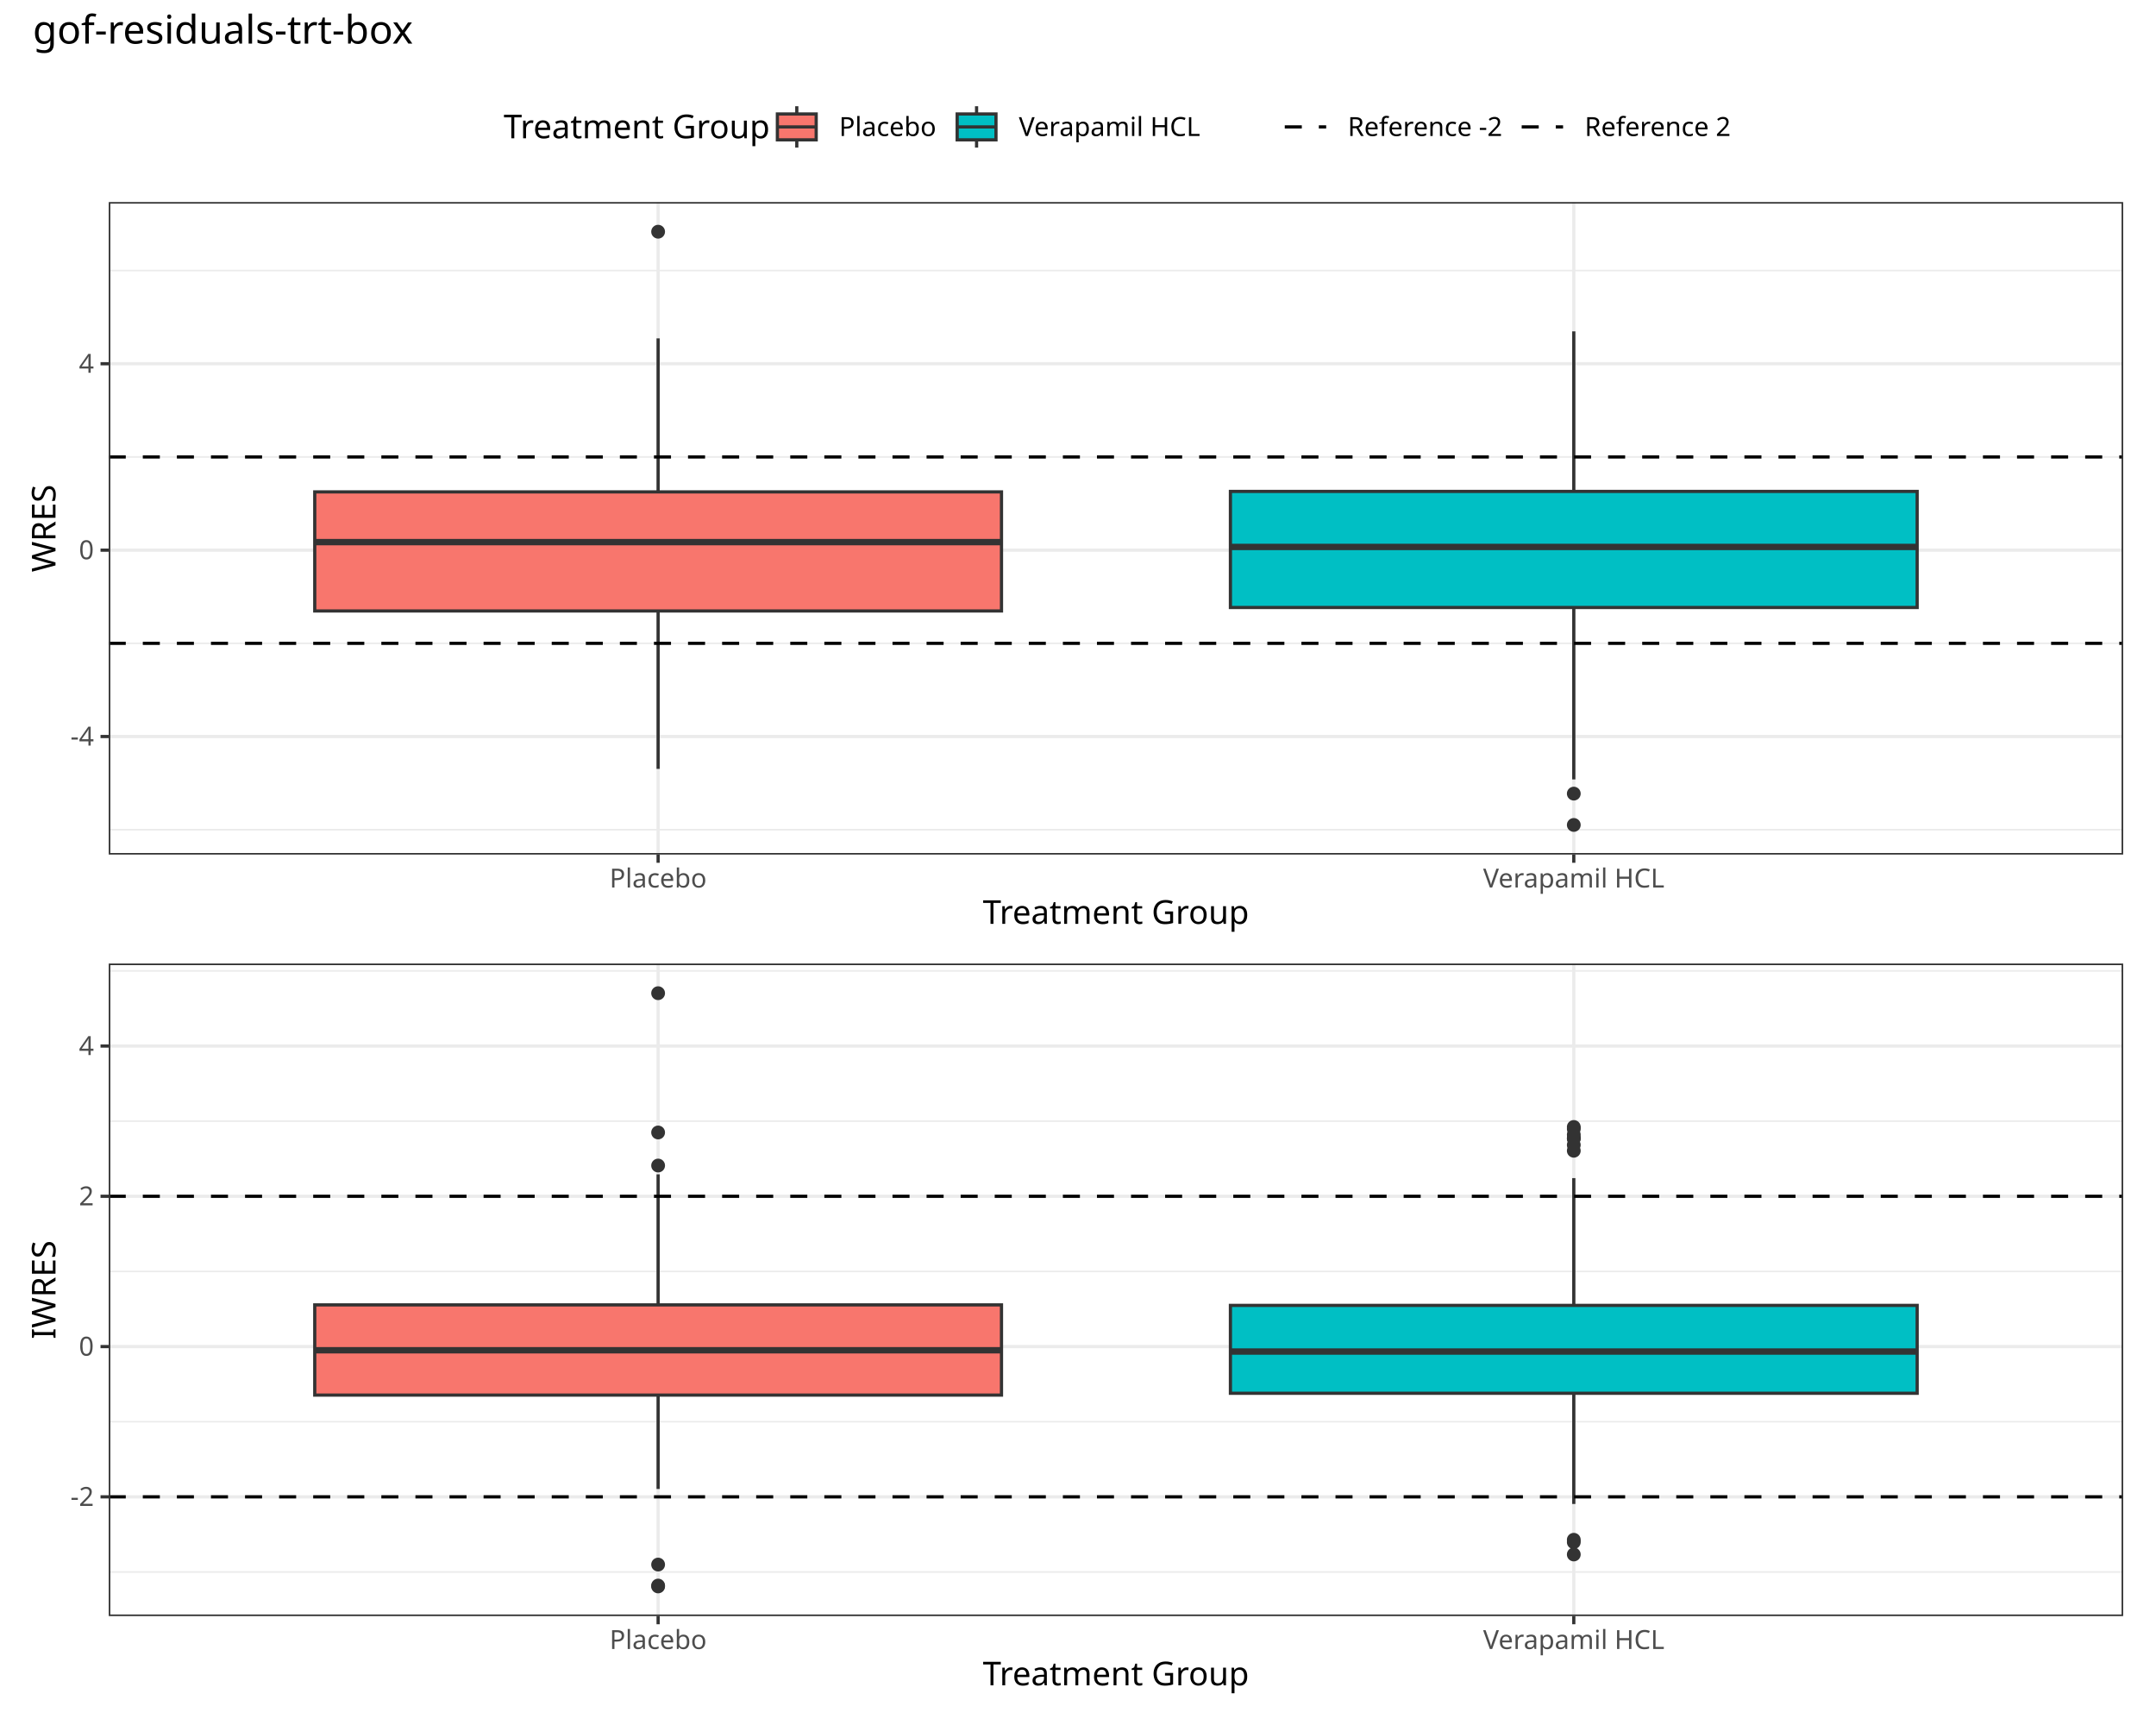
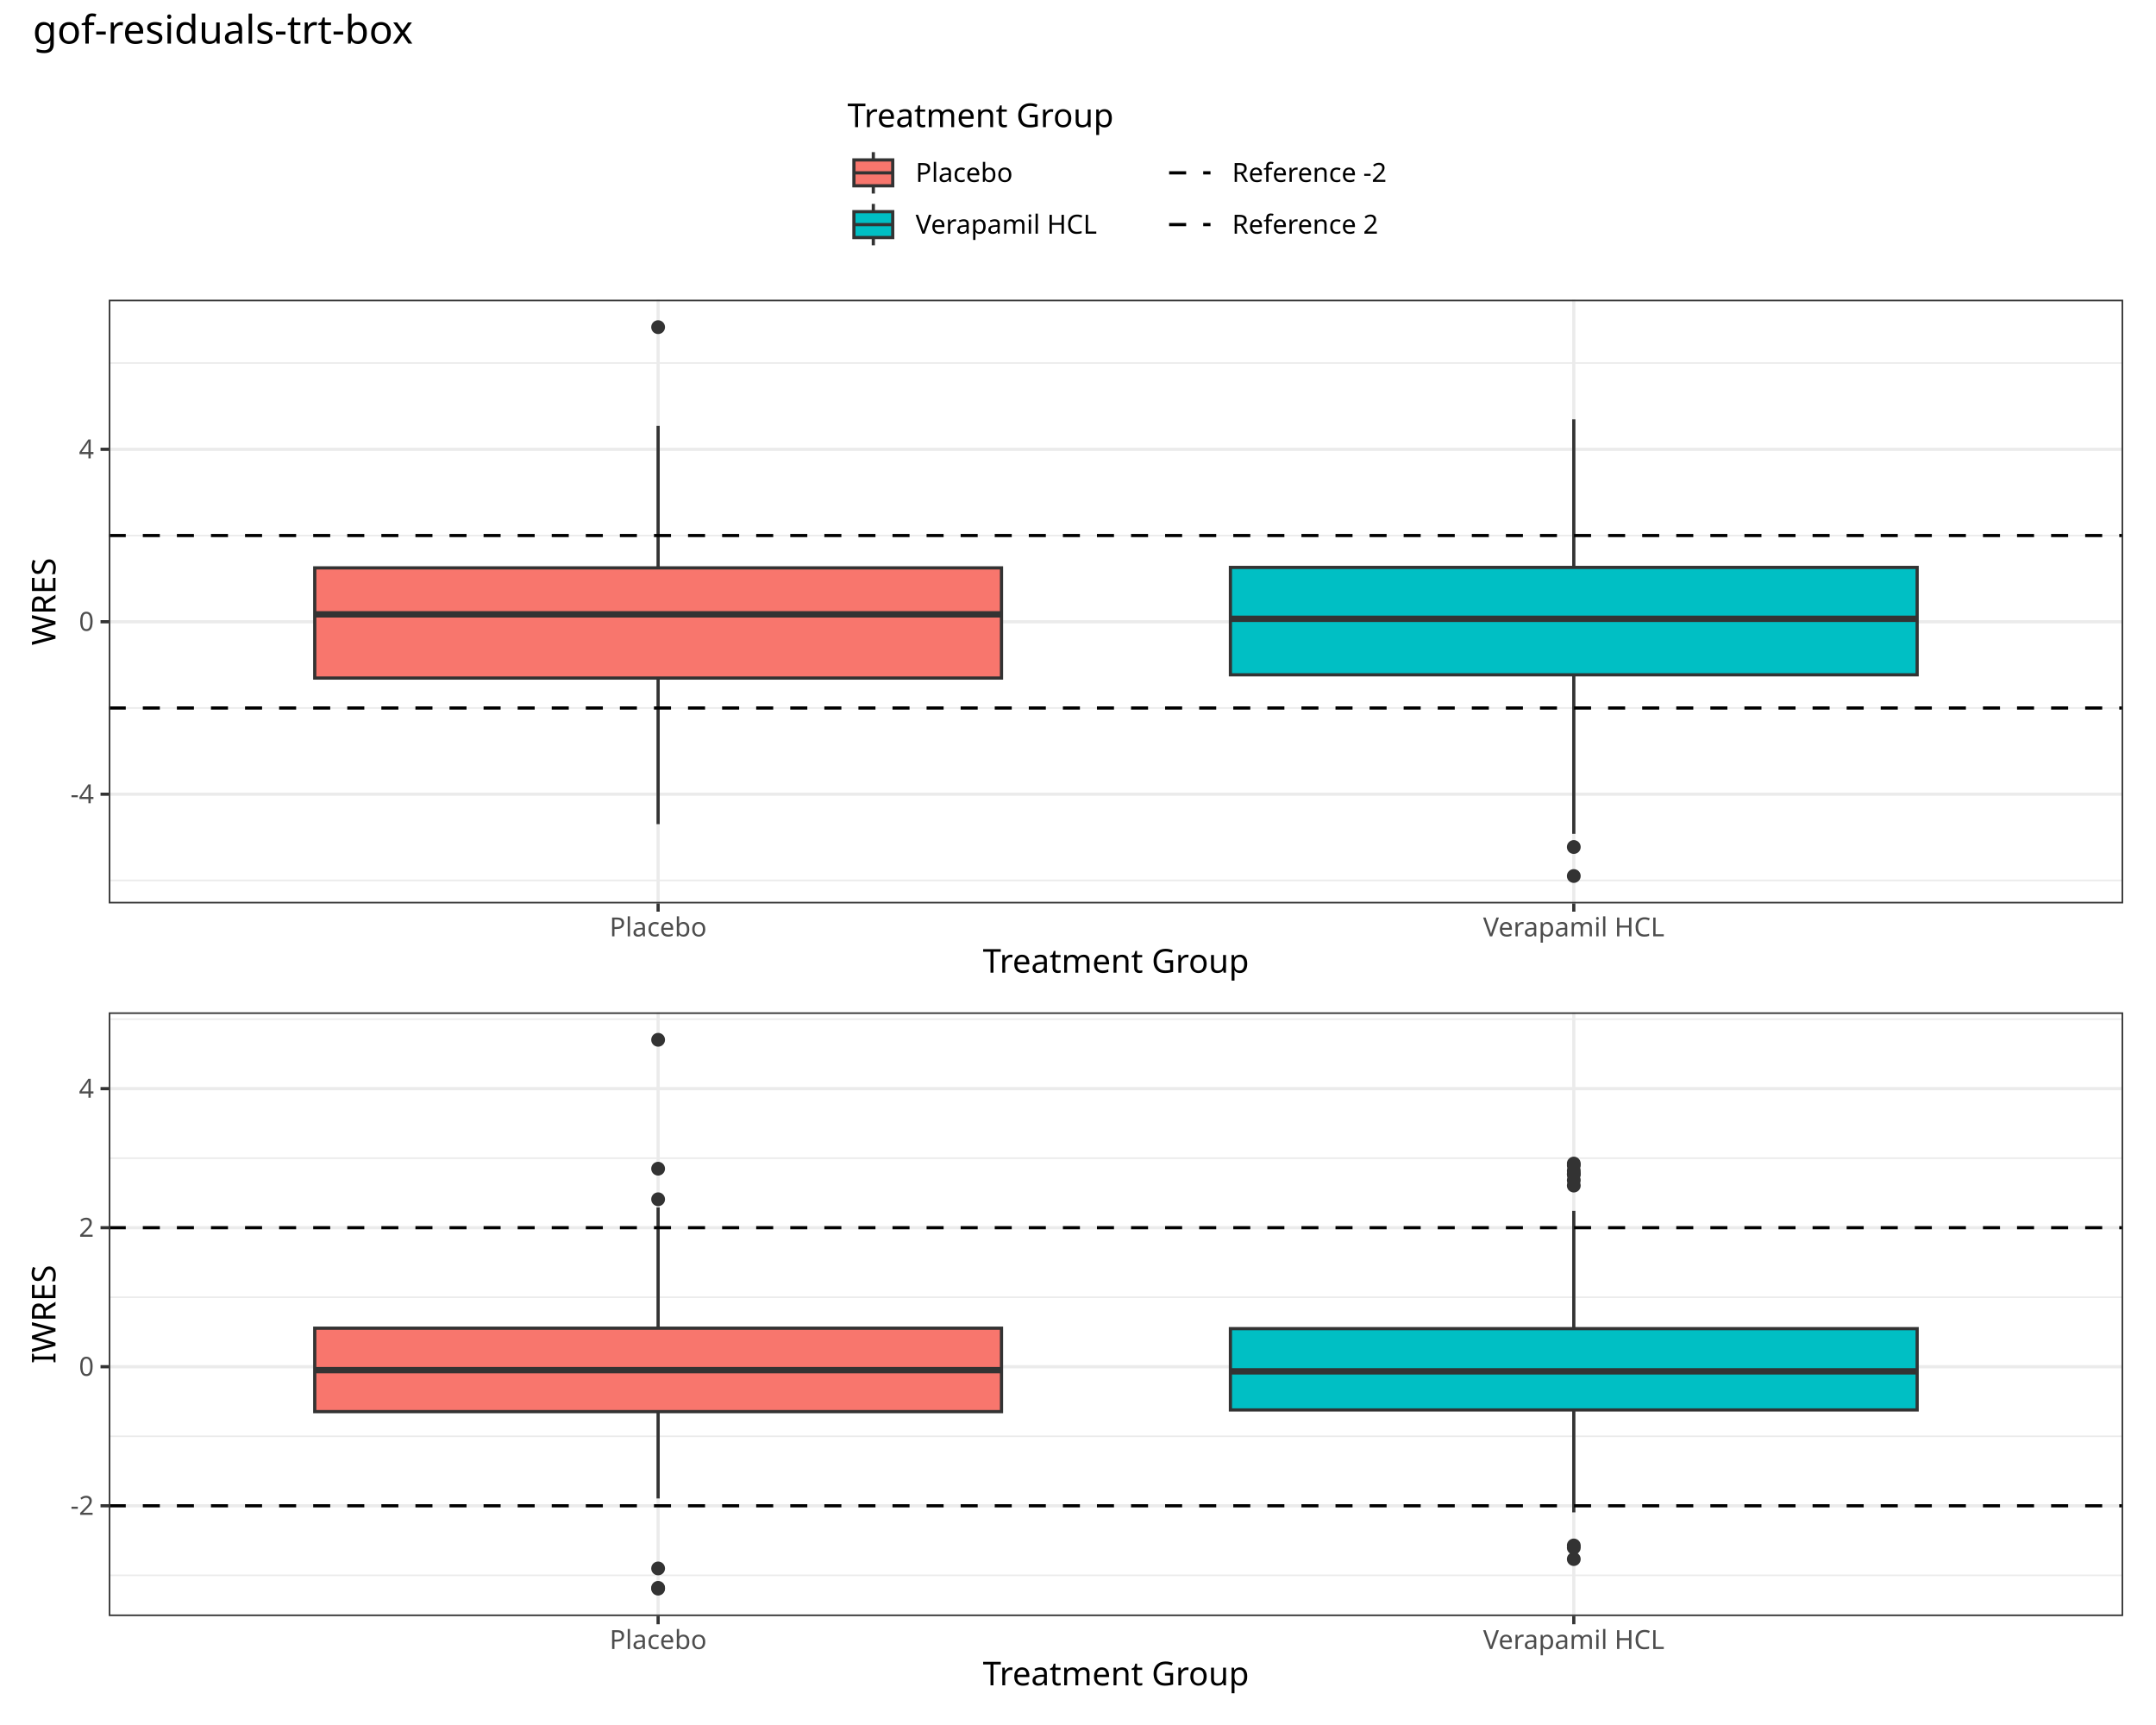
<svg xmlns="http://www.w3.org/2000/svg" class="svglite" data-engine-version="2.0" width="720.00pt" height="576.00pt" viewBox="0 0 720.00 576.00">
  <defs>
    <style type="text/css">
    .svglite line, .svglite polyline, .svglite polygon, .svglite path, .svglite rect, .svglite circle {
      fill: none;
      stroke: #000000;
      stroke-linecap: round;
      stroke-linejoin: round;
      stroke-miterlimit: 10.00;
    }
  </style>
  </defs>
  <rect width="100%" height="100%" style="stroke: none; fill: #FFFFFF;" />
  <defs>
    <clipPath id="cpMC4wMHw3MjAuMDB8MC4wMHw1NzYuMDA=">
      <rect x="0.00" y="0.00" width="720.00" height="576.00" />
    </clipPath>
  </defs>
  <g clip-path="url(#cpMC4wMHw3MjAuMDB8MC4wMHw1NzYuMDA=)">
    <rect x="0.00" y="0.00" width="720.00" height="576.00" style="stroke-width: 1.07; stroke: #FFFFFF; fill: #FFFFFF;" />
  </g>
  <defs>
-     <clipPath id="cpMzYuMzF8NzA5LjA0fDY3LjQ2fDUzOS42Mw==">
-       <rect x="36.31" y="67.46" width="672.73" height="472.17" />
+     <clipPath id="cpMzYuMzF8NzA5LjA0fDEwMC4wN3w1MzkuNjM=">
+       <rect x="36.31" y="100.07" width="672.73" height="439.56" />
    </clipPath>
  </defs>
-   <g clip-path="url(#cpMzYuMzF8NzA5LjA0fDY3LjQ2fDUzOS42Mw==)">
+   <g clip-path="url(#cpMzYuMzF8NzA5LjA0fDEwMC4wN3w1MzkuNjM=)">
</g>
  <g clip-path="url(#cpMC4wMHw3MjAuMDB8MC4wMHw1NzYuMDA=)">
</g>
  <defs>
-     <clipPath id="cpNS40OHw3MTQuNTJ8MjIuNzh8MzE2LjI1">
-       <rect x="5.48" y="22.78" width="709.04" height="293.47" />
+     <clipPath id="cpNS40OHw3MTQuNTJ8MjIuNzh8MzMyLjU2">
+       <rect x="5.48" y="22.78" width="709.04" height="309.77" />
    </clipPath>
  </defs>
-   <g clip-path="url(#cpNS40OHw3MTQuNTJ8MjIuNzh8MzE2LjI1)">
-     <rect x="5.48" y="22.78" width="709.04" height="293.47" style="stroke-width: 1.07; stroke: #FFFFFF; fill: #FFFFFF;" />
+   <g clip-path="url(#cpNS40OHw3MTQuNTJ8MjIuNzh8MzMyLjU2)">
+     <rect x="5.48" y="22.78" width="709.04" height="309.77" style="stroke-width: 1.07; stroke: #FFFFFF; fill: #FFFFFF;" />
  </g>
  <g clip-path="url(#cpMC4wMHw3MjAuMDB8MC4wMHw1NzYuMDA=)">
</g>
  <defs>
-     <clipPath id="cpNS40OHw3MTQuNTJ8MzE2LjI1fDU3MC41Mg==">
-       <rect x="5.48" y="316.25" width="709.04" height="254.27" />
+     <clipPath id="cpNS40OHw3MTQuNTJ8MzMyLjU2fDU3MC41Mg==">
+       <rect x="5.48" y="332.56" width="709.04" height="237.96" />
    </clipPath>
  </defs>
-   <g clip-path="url(#cpNS40OHw3MTQuNTJ8MzE2LjI1fDU3MC41Mg==)">
-     <rect x="5.48" y="316.25" width="709.04" height="254.27" style="stroke-width: 1.07; stroke: #FFFFFF; fill: #FFFFFF;" />
+   <g clip-path="url(#cpNS40OHw3MTQuNTJ8MzMyLjU2fDU3MC41Mg==)">
+     <rect x="5.48" y="332.56" width="709.04" height="237.96" style="stroke-width: 1.07; stroke: #FFFFFF; fill: #FFFFFF;" />
  </g>
  <g clip-path="url(#cpMC4wMHw3MjAuMDB8MC4wMHw1NzYuMDA=)">
</g>
  <defs>
-     <clipPath id="cpMzYuMzF8NzA5LjA0fDY3LjQ2fDI4NS4zNg==">
-       <rect x="36.31" y="67.46" width="672.73" height="217.90" />
+     <clipPath id="cpMzYuMzF8NzA5LjA0fDEwMC4wN3wzMDEuNjc=">
+       <rect x="36.31" y="100.07" width="672.73" height="201.60" />
    </clipPath>
  </defs>
-   <g clip-path="url(#cpMzYuMzF8NzA5LjA0fDY3LjQ2fDI4NS4zNg==)">
-     <rect x="36.31" y="67.46" width="672.73" height="217.90" style="stroke-width: 1.07; stroke: none; fill: #FFFFFF;" />
-     <polyline points="36.31,277.06 709.04,277.06 " style="stroke-width: 0.53; stroke: #EBEBEB; stroke-linecap: butt;" />
-     <polyline points="36.31,214.82 709.04,214.82 " style="stroke-width: 0.53; stroke: #EBEBEB; stroke-linecap: butt;" />
-     <polyline points="36.31,152.58 709.04,152.58 " style="stroke-width: 0.53; stroke: #EBEBEB; stroke-linecap: butt;" />
-     <polyline points="36.31,90.33 709.04,90.33 " style="stroke-width: 0.53; stroke: #EBEBEB; stroke-linecap: butt;" />
-     <polyline points="36.31,245.94 709.04,245.94 " style="stroke-width: 1.07; stroke: #EBEBEB; stroke-linecap: butt;" />
-     <polyline points="36.31,183.70 709.04,183.70 " style="stroke-width: 1.07; stroke: #EBEBEB; stroke-linecap: butt;" />
-     <polyline points="36.31,121.46 709.04,121.46 " style="stroke-width: 1.07; stroke: #EBEBEB; stroke-linecap: butt;" />
-     <polyline points="219.78,285.36 219.78,67.46 " style="stroke-width: 1.07; stroke: #EBEBEB; stroke-linecap: butt;" />
-     <polyline points="525.57,285.36 525.57,67.46 " style="stroke-width: 1.07; stroke: #EBEBEB; stroke-linecap: butt;" />
-     <circle cx="219.78" cy="77.37" r="1.95" style="stroke-width: 0.71; stroke: #333333; fill: #333333;" />
-     <line x1="219.78" y1="164.25" x2="219.78" y2="113.00" style="stroke-width: 1.07; stroke: #333333; stroke-linecap: butt;" />
-     <line x1="219.78" y1="204.01" x2="219.78" y2="256.75" style="stroke-width: 1.07; stroke: #333333; stroke-linecap: butt;" />
-     <polygon points="105.11,164.25 105.11,204.01 334.45,204.01 334.45,164.25 105.11,164.25 " style="stroke-width: 1.07; stroke: #333333; stroke-linecap: butt; stroke-linejoin: miter; fill: #F8766D;" />
-     <line x1="105.11" y1="181.02" x2="334.45" y2="181.02" style="stroke-width: 2.13; stroke: #333333; stroke-linecap: butt; stroke-linejoin: miter;" />
-     <circle cx="525.57" cy="265.00" r="1.95" style="stroke-width: 0.71; stroke: #333333; fill: #333333;" />
-     <circle cx="525.57" cy="275.46" r="1.95" style="stroke-width: 0.71; stroke: #333333; fill: #333333;" />
-     <line x1="525.57" y1="164.09" x2="525.57" y2="110.64" style="stroke-width: 1.07; stroke: #333333; stroke-linecap: butt;" />
-     <line x1="525.57" y1="202.85" x2="525.57" y2="260.25" style="stroke-width: 1.07; stroke: #333333; stroke-linecap: butt;" />
-     <polygon points="410.90,164.09 410.90,202.85 640.24,202.85 640.24,164.09 410.90,164.09 " style="stroke-width: 1.07; stroke: #333333; stroke-linecap: butt; stroke-linejoin: miter; fill: #00BFC4;" />
-     <line x1="410.90" y1="182.63" x2="640.24" y2="182.63" style="stroke-width: 2.13; stroke: #333333; stroke-linecap: butt; stroke-linejoin: miter;" />
-     <line x1="36.31" y1="214.82" x2="709.04" y2="214.82" style="stroke-width: 1.07; stroke-dasharray: 5.69,5.69; stroke-linecap: butt;" />
-     <line x1="36.31" y1="152.58" x2="709.04" y2="152.58" style="stroke-width: 1.07; stroke-dasharray: 5.69,5.69; stroke-linecap: butt;" />
-     <rect x="36.31" y="67.46" width="672.73" height="217.90" style="stroke-width: 1.07; stroke: #333333;" />
+   <g clip-path="url(#cpMzYuMzF8NzA5LjA0fDEwMC4wN3wzMDEuNjc=)">
+     <rect x="36.31" y="100.07" width="672.73" height="201.60" style="stroke-width: 1.07; stroke: none; fill: #FFFFFF;" />
+     <polyline points="36.31,293.99 709.04,293.99 " style="stroke-width: 0.53; stroke: #EBEBEB; stroke-linecap: butt;" />
+     <polyline points="36.31,236.41 709.04,236.41 " style="stroke-width: 0.53; stroke: #EBEBEB; stroke-linecap: butt;" />
+     <polyline points="36.31,178.82 709.04,178.82 " style="stroke-width: 0.53; stroke: #EBEBEB; stroke-linecap: butt;" />
+     <polyline points="36.31,121.23 709.04,121.23 " style="stroke-width: 0.53; stroke: #EBEBEB; stroke-linecap: butt;" />
+     <polyline points="36.31,265.20 709.04,265.20 " style="stroke-width: 1.07; stroke: #EBEBEB; stroke-linecap: butt;" />
+     <polyline points="36.31,207.61 709.04,207.61 " style="stroke-width: 1.07; stroke: #EBEBEB; stroke-linecap: butt;" />
+     <polyline points="36.31,150.03 709.04,150.03 " style="stroke-width: 1.07; stroke: #EBEBEB; stroke-linecap: butt;" />
+     <polyline points="219.78,301.67 219.78,100.07 " style="stroke-width: 1.07; stroke: #EBEBEB; stroke-linecap: butt;" />
+     <polyline points="525.57,301.67 525.57,100.07 " style="stroke-width: 1.07; stroke: #EBEBEB; stroke-linecap: butt;" />
+     <circle cx="219.78" cy="109.24" r="1.95" style="stroke-width: 0.71; stroke: #333333; fill: #333333;" />
+     <line x1="219.78" y1="189.62" x2="219.78" y2="142.21" style="stroke-width: 1.07; stroke: #333333; stroke-linecap: butt;" />
+     <line x1="219.78" y1="226.41" x2="219.78" y2="275.19" style="stroke-width: 1.07; stroke: #333333; stroke-linecap: butt;" />
+     <polygon points="105.11,189.62 105.11,226.41 334.45,226.41 334.45,189.62 105.11,189.62 " style="stroke-width: 1.07; stroke: #333333; stroke-linecap: butt; stroke-linejoin: miter; fill: #F8766D;" />
+     <line x1="105.11" y1="205.14" x2="334.45" y2="205.14" style="stroke-width: 2.13; stroke: #333333; stroke-linecap: butt; stroke-linejoin: miter;" />
+     <circle cx="525.57" cy="282.83" r="1.95" style="stroke-width: 0.71; stroke: #333333; fill: #333333;" />
+     <circle cx="525.57" cy="292.51" r="1.95" style="stroke-width: 0.71; stroke: #333333; fill: #333333;" />
+     <line x1="525.57" y1="189.47" x2="525.57" y2="140.02" style="stroke-width: 1.07; stroke: #333333; stroke-linecap: butt;" />
+     <line x1="525.57" y1="225.33" x2="525.57" y2="278.43" style="stroke-width: 1.07; stroke: #333333; stroke-linecap: butt;" />
+     <polygon points="410.90,189.47 410.90,225.33 640.24,225.33 640.24,189.47 410.90,189.47 " style="stroke-width: 1.07; stroke: #333333; stroke-linecap: butt; stroke-linejoin: miter; fill: #00BFC4;" />
+     <line x1="410.90" y1="206.63" x2="640.24" y2="206.63" style="stroke-width: 2.13; stroke: #333333; stroke-linecap: butt; stroke-linejoin: miter;" />
+     <line x1="36.31" y1="236.41" x2="709.04" y2="236.41" style="stroke-width: 1.07; stroke-dasharray: 5.69,5.69; stroke-linecap: butt;" />
+     <line x1="36.31" y1="178.82" x2="709.04" y2="178.82" style="stroke-width: 1.07; stroke-dasharray: 5.69,5.69; stroke-linecap: butt;" />
+     <rect x="36.31" y="100.07" width="672.73" height="201.60" style="stroke-width: 1.07; stroke: #333333;" />
  </g>
  <g clip-path="url(#cpMC4wMHw3MjAuMDB8MC4wMHw1NzYuMDA=)">
-     <text x="31.38" y="248.97" text-anchor="end" style="font-size: 8.80px; fill: #4D4D4D; font-family: sans;" textLength="7.82px" lengthAdjust="spacingAndGlyphs">-4</text>
-     <text x="31.38" y="186.73" text-anchor="end" style="font-size: 8.80px; fill: #4D4D4D; font-family: sans;" textLength="4.89px" lengthAdjust="spacingAndGlyphs">0</text>
-     <text x="31.38" y="124.48" text-anchor="end" style="font-size: 8.80px; fill: #4D4D4D; font-family: sans;" textLength="4.89px" lengthAdjust="spacingAndGlyphs">4</text>
-     <polyline points="33.57,245.94 36.31,245.94 " style="stroke-width: 1.07; stroke: #333333; stroke-linecap: butt;" />
-     <polyline points="33.57,183.70 36.31,183.70 " style="stroke-width: 1.07; stroke: #333333; stroke-linecap: butt;" />
-     <polyline points="33.57,121.46 36.31,121.46 " style="stroke-width: 1.07; stroke: #333333; stroke-linecap: butt;" />
-     <polyline points="219.78,288.10 219.78,285.36 " style="stroke-width: 1.07; stroke: #333333; stroke-linecap: butt;" />
-     <polyline points="525.57,288.10 525.57,285.36 " style="stroke-width: 1.07; stroke: #333333; stroke-linecap: butt;" />
-     <text x="219.78" y="296.35" text-anchor="middle" style="font-size: 8.80px; fill: #4D4D4D; font-family: sans;" textLength="31.81px" lengthAdjust="spacingAndGlyphs">Placebo</text>
-     <text x="525.57" y="296.35" text-anchor="middle" style="font-size: 8.80px; fill: #4D4D4D; font-family: sans;" textLength="59.67px" lengthAdjust="spacingAndGlyphs">Verapamil HCL</text>
-     <text x="372.67" y="308.49" text-anchor="middle" style="font-size: 11.00px; font-family: sans;" textLength="83.77px" lengthAdjust="spacingAndGlyphs">Treatment Group</text>
-     <text transform="translate(18.53,176.41) rotate(-90)" text-anchor="middle" style="font-size: 11.00px; font-family: sans;" textLength="33.01px" lengthAdjust="spacingAndGlyphs">WRES</text>
+     <text x="31.38" y="268.23" text-anchor="end" style="font-size: 8.80px; fill: #4D4D4D; font-family: sans;" textLength="7.82px" lengthAdjust="spacingAndGlyphs">-4</text>
+     <text x="31.38" y="210.64" text-anchor="end" style="font-size: 8.80px; fill: #4D4D4D; font-family: sans;" textLength="4.89px" lengthAdjust="spacingAndGlyphs">0</text>
+     <text x="31.38" y="153.06" text-anchor="end" style="font-size: 8.80px; fill: #4D4D4D; font-family: sans;" textLength="4.89px" lengthAdjust="spacingAndGlyphs">4</text>
+     <polyline points="33.57,265.20 36.31,265.20 " style="stroke-width: 1.07; stroke: #333333; stroke-linecap: butt;" />
+     <polyline points="33.57,207.61 36.31,207.61 " style="stroke-width: 1.07; stroke: #333333; stroke-linecap: butt;" />
+     <polyline points="33.57,150.03 36.31,150.03 " style="stroke-width: 1.07; stroke: #333333; stroke-linecap: butt;" />
+     <polyline points="219.78,304.41 219.78,301.67 " style="stroke-width: 1.07; stroke: #333333; stroke-linecap: butt;" />
+     <polyline points="525.57,304.41 525.57,301.67 " style="stroke-width: 1.07; stroke: #333333; stroke-linecap: butt;" />
+     <text x="219.78" y="312.66" text-anchor="middle" style="font-size: 8.80px; fill: #4D4D4D; font-family: sans;" textLength="31.81px" lengthAdjust="spacingAndGlyphs">Placebo</text>
+     <text x="525.57" y="312.66" text-anchor="middle" style="font-size: 8.80px; fill: #4D4D4D; font-family: sans;" textLength="59.67px" lengthAdjust="spacingAndGlyphs">Verapamil HCL</text>
+     <text x="372.67" y="324.79" text-anchor="middle" style="font-size: 11.00px; font-family: sans;" textLength="83.77px" lengthAdjust="spacingAndGlyphs">Treatment Group</text>
+     <text transform="translate(18.53,200.87) rotate(-90)" text-anchor="middle" style="font-size: 11.00px; font-family: sans;" textLength="33.01px" lengthAdjust="spacingAndGlyphs">WRES</text>
  </g>
  <defs>
-     <clipPath id="cpMzYuMzF8NzA5LjA0fDMyMS43M3w1MzkuNjM=">
-       <rect x="36.31" y="321.73" width="672.73" height="217.90" />
+     <clipPath id="cpMzYuMzF8NzA5LjA0fDMzOC4wNHw1MzkuNjM=">
+       <rect x="36.31" y="338.04" width="672.73" height="201.60" />
    </clipPath>
  </defs>
-   <g clip-path="url(#cpMzYuMzF8NzA5LjA0fDMyMS43M3w1MzkuNjM=)">
-     <rect x="36.31" y="321.73" width="672.73" height="217.90" style="stroke-width: 1.07; stroke: none; fill: #FFFFFF;" />
-     <polyline points="36.31,524.91 709.04,524.91 " style="stroke-width: 0.53; stroke: #EBEBEB; stroke-linecap: butt;" />
-     <polyline points="36.31,474.73 709.04,474.73 " style="stroke-width: 0.53; stroke: #EBEBEB; stroke-linecap: butt;" />
-     <polyline points="36.31,424.55 709.04,424.55 " style="stroke-width: 0.53; stroke: #EBEBEB; stroke-linecap: butt;" />
-     <polyline points="36.31,374.37 709.04,374.37 " style="stroke-width: 0.53; stroke: #EBEBEB; stroke-linecap: butt;" />
-     <polyline points="36.31,324.19 709.04,324.19 " style="stroke-width: 0.53; stroke: #EBEBEB; stroke-linecap: butt;" />
-     <polyline points="36.31,499.82 709.04,499.82 " style="stroke-width: 1.07; stroke: #EBEBEB; stroke-linecap: butt;" />
-     <polyline points="36.31,449.64 709.04,449.64 " style="stroke-width: 1.07; stroke: #EBEBEB; stroke-linecap: butt;" />
-     <polyline points="36.31,399.46 709.04,399.46 " style="stroke-width: 1.07; stroke: #EBEBEB; stroke-linecap: butt;" />
-     <polyline points="36.31,349.28 709.04,349.28 " style="stroke-width: 1.07; stroke: #EBEBEB; stroke-linecap: butt;" />
-     <polyline points="219.78,539.63 219.78,321.73 " style="stroke-width: 1.07; stroke: #EBEBEB; stroke-linecap: butt;" />
-     <polyline points="525.57,539.63 525.57,321.73 " style="stroke-width: 1.07; stroke: #EBEBEB; stroke-linecap: butt;" />
-     <circle cx="219.78" cy="529.73" r="1.95" style="stroke-width: 0.71; stroke: #333333; fill: #333333;" />
-     <circle cx="219.78" cy="331.64" r="1.95" style="stroke-width: 0.71; stroke: #333333; fill: #333333;" />
-     <circle cx="219.78" cy="529.44" r="1.95" style="stroke-width: 0.71; stroke: #333333; fill: #333333;" />
-     <circle cx="219.78" cy="522.43" r="1.95" style="stroke-width: 0.71; stroke: #333333; fill: #333333;" />
-     <circle cx="219.78" cy="378.15" r="1.95" style="stroke-width: 0.71; stroke: #333333; fill: #333333;" />
-     <circle cx="219.78" cy="389.19" r="1.95" style="stroke-width: 0.71; stroke: #333333; fill: #333333;" />
-     <line x1="219.78" y1="435.72" x2="219.78" y2="392.12" style="stroke-width: 1.07; stroke: #333333; stroke-linecap: butt;" />
-     <line x1="219.78" y1="465.84" x2="219.78" y2="497.19" style="stroke-width: 1.07; stroke: #333333; stroke-linecap: butt;" />
-     <polygon points="105.11,435.72 105.11,465.84 334.45,465.84 334.45,435.72 105.11,435.72 " style="stroke-width: 1.07; stroke: #333333; stroke-linecap: butt; stroke-linejoin: miter; fill: #F8766D;" />
-     <line x1="105.11" y1="450.87" x2="334.45" y2="450.87" style="stroke-width: 2.13; stroke: #333333; stroke-linecap: butt; stroke-linejoin: miter;" />
-     <circle cx="525.57" cy="376.31" r="1.95" style="stroke-width: 0.71; stroke: #333333; fill: #333333;" />
-     <circle cx="525.57" cy="378.89" r="1.95" style="stroke-width: 0.71; stroke: #333333; fill: #333333;" />
-     <circle cx="525.57" cy="376.95" r="1.95" style="stroke-width: 0.71; stroke: #333333; fill: #333333;" />
-     <circle cx="525.57" cy="382.32" r="1.95" style="stroke-width: 0.71; stroke: #333333; fill: #333333;" />
-     <circle cx="525.57" cy="380.02" r="1.95" style="stroke-width: 0.71; stroke: #333333; fill: #333333;" />
-     <circle cx="525.57" cy="519.06" r="1.95" style="stroke-width: 0.71; stroke: #333333; fill: #333333;" />
-     <circle cx="525.57" cy="384.25" r="1.95" style="stroke-width: 0.71; stroke: #333333; fill: #333333;" />
-     <circle cx="525.57" cy="514.95" r="1.95" style="stroke-width: 0.71; stroke: #333333; fill: #333333;" />
-     <circle cx="525.57" cy="514.15" r="1.95" style="stroke-width: 0.71; stroke: #333333; fill: #333333;" />
-     <circle cx="525.57" cy="380.23" r="1.95" style="stroke-width: 0.71; stroke: #333333; fill: #333333;" />
-     <line x1="525.57" y1="435.89" x2="525.57" y2="393.38" style="stroke-width: 1.07; stroke: #333333; stroke-linecap: butt;" />
-     <line x1="525.57" y1="465.23" x2="525.57" y2="502.20" style="stroke-width: 1.07; stroke: #333333; stroke-linecap: butt;" />
-     <polygon points="410.90,435.89 410.90,465.23 640.24,465.23 640.24,435.89 410.90,435.89 " style="stroke-width: 1.07; stroke: #333333; stroke-linecap: butt; stroke-linejoin: miter; fill: #00BFC4;" />
-     <line x1="410.90" y1="451.30" x2="640.24" y2="451.30" style="stroke-width: 2.13; stroke: #333333; stroke-linecap: butt; stroke-linejoin: miter;" />
-     <line x1="36.31" y1="499.82" x2="709.04" y2="499.82" style="stroke-width: 1.07; stroke-dasharray: 5.69,5.69; stroke-linecap: butt;" />
-     <line x1="36.31" y1="399.46" x2="709.04" y2="399.46" style="stroke-width: 1.07; stroke-dasharray: 5.69,5.69; stroke-linecap: butt;" />
-     <rect x="36.31" y="321.73" width="672.73" height="217.90" style="stroke-width: 1.07; stroke: #333333;" />
+   <g clip-path="url(#cpMzYuMzF8NzA5LjA0fDMzOC4wNHw1MzkuNjM=)">
+     <rect x="36.31" y="338.04" width="672.73" height="201.60" style="stroke-width: 1.07; stroke: none; fill: #FFFFFF;" />
+     <polyline points="36.31,526.01 709.04,526.01 " style="stroke-width: 0.53; stroke: #EBEBEB; stroke-linecap: butt;" />
+     <polyline points="36.31,479.59 709.04,479.59 " style="stroke-width: 0.53; stroke: #EBEBEB; stroke-linecap: butt;" />
+     <polyline points="36.31,433.16 709.04,433.16 " style="stroke-width: 0.53; stroke: #EBEBEB; stroke-linecap: butt;" />
+     <polyline points="36.31,386.73 709.04,386.73 " style="stroke-width: 0.53; stroke: #EBEBEB; stroke-linecap: butt;" />
+     <polyline points="36.31,340.31 709.04,340.31 " style="stroke-width: 0.53; stroke: #EBEBEB; stroke-linecap: butt;" />
+     <polyline points="36.31,502.80 709.04,502.80 " style="stroke-width: 1.07; stroke: #EBEBEB; stroke-linecap: butt;" />
+     <polyline points="36.31,456.37 709.04,456.37 " style="stroke-width: 1.07; stroke: #EBEBEB; stroke-linecap: butt;" />
+     <polyline points="36.31,409.95 709.04,409.95 " style="stroke-width: 1.07; stroke: #EBEBEB; stroke-linecap: butt;" />
+     <polyline points="36.31,363.52 709.04,363.52 " style="stroke-width: 1.07; stroke: #EBEBEB; stroke-linecap: butt;" />
+     <polyline points="219.78,539.63 219.78,338.04 " style="stroke-width: 1.07; stroke: #EBEBEB; stroke-linecap: butt;" />
+     <polyline points="525.57,539.63 525.57,338.04 " style="stroke-width: 1.07; stroke: #EBEBEB; stroke-linecap: butt;" />
+     <circle cx="219.78" cy="530.47" r="1.95" style="stroke-width: 0.71; stroke: #333333; fill: #333333;" />
+     <circle cx="219.78" cy="347.20" r="1.95" style="stroke-width: 0.71; stroke: #333333; fill: #333333;" />
+     <circle cx="219.78" cy="530.20" r="1.95" style="stroke-width: 0.71; stroke: #333333; fill: #333333;" />
+     <circle cx="219.78" cy="523.72" r="1.95" style="stroke-width: 0.71; stroke: #333333; fill: #333333;" />
+     <circle cx="219.78" cy="390.24" r="1.95" style="stroke-width: 0.71; stroke: #333333; fill: #333333;" />
+     <circle cx="219.78" cy="400.45" r="1.95" style="stroke-width: 0.71; stroke: #333333; fill: #333333;" />
+     <line x1="219.78" y1="443.50" x2="219.78" y2="403.16" style="stroke-width: 1.07; stroke: #333333; stroke-linecap: butt;" />
+     <line x1="219.78" y1="471.36" x2="219.78" y2="500.36" style="stroke-width: 1.07; stroke: #333333; stroke-linecap: butt;" />
+     <polygon points="105.11,443.50 105.11,471.36 334.45,471.36 334.45,443.50 105.11,443.50 " style="stroke-width: 1.07; stroke: #333333; stroke-linecap: butt; stroke-linejoin: miter; fill: #F8766D;" />
+     <line x1="105.11" y1="457.51" x2="334.45" y2="457.51" style="stroke-width: 2.13; stroke: #333333; stroke-linecap: butt; stroke-linejoin: miter;" />
+     <circle cx="525.57" cy="388.53" r="1.95" style="stroke-width: 0.71; stroke: #333333; fill: #333333;" />
+     <circle cx="525.57" cy="390.92" r="1.95" style="stroke-width: 0.71; stroke: #333333; fill: #333333;" />
+     <circle cx="525.57" cy="389.13" r="1.95" style="stroke-width: 0.71; stroke: #333333; fill: #333333;" />
+     <circle cx="525.57" cy="394.09" r="1.95" style="stroke-width: 0.71; stroke: #333333; fill: #333333;" />
+     <circle cx="525.57" cy="391.97" r="1.95" style="stroke-width: 0.71; stroke: #333333; fill: #333333;" />
+     <circle cx="525.57" cy="520.60" r="1.95" style="stroke-width: 0.71; stroke: #333333; fill: #333333;" />
+     <circle cx="525.57" cy="395.88" r="1.95" style="stroke-width: 0.71; stroke: #333333; fill: #333333;" />
+     <circle cx="525.57" cy="516.80" r="1.95" style="stroke-width: 0.71; stroke: #333333; fill: #333333;" />
+     <circle cx="525.57" cy="516.05" r="1.95" style="stroke-width: 0.71; stroke: #333333; fill: #333333;" />
+     <circle cx="525.57" cy="392.16" r="1.95" style="stroke-width: 0.71; stroke: #333333; fill: #333333;" />
+     <line x1="525.57" y1="443.65" x2="525.57" y2="404.32" style="stroke-width: 1.07; stroke: #333333; stroke-linecap: butt;" />
+     <line x1="525.57" y1="470.80" x2="525.57" y2="505.00" style="stroke-width: 1.07; stroke: #333333; stroke-linecap: butt;" />
+     <polygon points="410.90,443.65 410.90,470.80 640.24,470.80 640.24,443.65 410.90,443.65 " style="stroke-width: 1.07; stroke: #333333; stroke-linecap: butt; stroke-linejoin: miter; fill: #00BFC4;" />
+     <line x1="410.90" y1="457.91" x2="640.24" y2="457.91" style="stroke-width: 2.13; stroke: #333333; stroke-linecap: butt; stroke-linejoin: miter;" />
+     <line x1="36.31" y1="502.80" x2="709.04" y2="502.80" style="stroke-width: 1.07; stroke-dasharray: 5.69,5.69; stroke-linecap: butt;" />
+     <line x1="36.31" y1="409.95" x2="709.04" y2="409.95" style="stroke-width: 1.07; stroke-dasharray: 5.69,5.69; stroke-linecap: butt;" />
+     <rect x="36.31" y="338.04" width="672.73" height="201.60" style="stroke-width: 1.07; stroke: #333333;" />
  </g>
  <g clip-path="url(#cpMC4wMHw3MjAuMDB8MC4wMHw1NzYuMDA=)">
-     <text x="31.38" y="502.85" text-anchor="end" style="font-size: 8.80px; fill: #4D4D4D; font-family: sans;" textLength="7.82px" lengthAdjust="spacingAndGlyphs">-2</text>
-     <text x="31.38" y="452.67" text-anchor="end" style="font-size: 8.80px; fill: #4D4D4D; font-family: sans;" textLength="4.89px" lengthAdjust="spacingAndGlyphs">0</text>
-     <text x="31.38" y="402.49" text-anchor="end" style="font-size: 8.80px; fill: #4D4D4D; font-family: sans;" textLength="4.89px" lengthAdjust="spacingAndGlyphs">2</text>
-     <text x="31.38" y="352.30" text-anchor="end" style="font-size: 8.80px; fill: #4D4D4D; font-family: sans;" textLength="4.89px" lengthAdjust="spacingAndGlyphs">4</text>
-     <polyline points="33.57,499.82 36.31,499.82 " style="stroke-width: 1.07; stroke: #333333; stroke-linecap: butt;" />
-     <polyline points="33.57,449.64 36.31,449.64 " style="stroke-width: 1.07; stroke: #333333; stroke-linecap: butt;" />
-     <polyline points="33.57,399.46 36.31,399.46 " style="stroke-width: 1.07; stroke: #333333; stroke-linecap: butt;" />
-     <polyline points="33.57,349.28 36.31,349.28 " style="stroke-width: 1.07; stroke: #333333; stroke-linecap: butt;" />
+     <text x="31.38" y="505.83" text-anchor="end" style="font-size: 8.80px; fill: #4D4D4D; font-family: sans;" textLength="7.82px" lengthAdjust="spacingAndGlyphs">-2</text>
+     <text x="31.38" y="459.40" text-anchor="end" style="font-size: 8.80px; fill: #4D4D4D; font-family: sans;" textLength="4.89px" lengthAdjust="spacingAndGlyphs">0</text>
+     <text x="31.38" y="412.98" text-anchor="end" style="font-size: 8.80px; fill: #4D4D4D; font-family: sans;" textLength="4.89px" lengthAdjust="spacingAndGlyphs">2</text>
+     <text x="31.38" y="366.55" text-anchor="end" style="font-size: 8.80px; fill: #4D4D4D; font-family: sans;" textLength="4.89px" lengthAdjust="spacingAndGlyphs">4</text>
+     <polyline points="33.57,502.80 36.31,502.80 " style="stroke-width: 1.07; stroke: #333333; stroke-linecap: butt;" />
+     <polyline points="33.57,456.37 36.31,456.37 " style="stroke-width: 1.07; stroke: #333333; stroke-linecap: butt;" />
+     <polyline points="33.57,409.95 36.31,409.95 " style="stroke-width: 1.07; stroke: #333333; stroke-linecap: butt;" />
+     <polyline points="33.57,363.52 36.31,363.52 " style="stroke-width: 1.07; stroke: #333333; stroke-linecap: butt;" />
    <polyline points="219.78,542.37 219.78,539.63 " style="stroke-width: 1.07; stroke: #333333; stroke-linecap: butt;" />
    <polyline points="525.57,542.37 525.57,539.63 " style="stroke-width: 1.07; stroke: #333333; stroke-linecap: butt;" />
    <text x="219.78" y="550.62" text-anchor="middle" style="font-size: 8.80px; fill: #4D4D4D; font-family: sans;" textLength="31.81px" lengthAdjust="spacingAndGlyphs">Placebo</text>
    <text x="525.57" y="550.62" text-anchor="middle" style="font-size: 8.80px; fill: #4D4D4D; font-family: sans;" textLength="59.67px" lengthAdjust="spacingAndGlyphs">Verapamil HCL</text>
    <text x="372.67" y="562.76" text-anchor="middle" style="font-size: 11.00px; font-family: sans;" textLength="83.77px" lengthAdjust="spacingAndGlyphs">Treatment Group</text>
-     <text transform="translate(18.53,430.68) rotate(-90)" text-anchor="middle" style="font-size: 11.00px; font-family: sans;" textLength="36.06px" lengthAdjust="spacingAndGlyphs">IWRES</text>
-     <rect x="162.72" y="28.26" width="242.69" height="28.24" style="stroke-width: 1.07; stroke: none; fill: #FFFFFF;" />
-     <text x="168.20" y="46.17" style="font-size: 11.00px; font-family: sans;" textLength="83.77px" lengthAdjust="spacingAndGlyphs">Treatment Group</text>
-     <rect x="257.45" y="33.74" width="17.28" height="17.28" style="stroke-width: 1.07; stroke: none; fill: #FFFFFF;" />
-     <polyline points="266.09,49.29 266.09,46.70 " style="stroke-width: 1.07; stroke: #333333; stroke-linecap: butt; stroke-linejoin: miter;" />
-     <polyline points="266.09,38.06 266.09,35.47 " style="stroke-width: 1.07; stroke: #333333; stroke-linecap: butt; stroke-linejoin: miter;" />
-     <rect x="259.61" y="38.06" width="12.96" height="8.64" style="stroke-width: 1.07; stroke: #333333; stroke-linecap: butt; stroke-linejoin: miter; fill: #F8766D;" />
-     <polyline points="259.61,42.38 272.57,42.38 " style="stroke-width: 1.07; stroke: #333333; stroke-linecap: butt; stroke-linejoin: miter;" />
-     <polyline points="266.09,49.29 266.09,49.29 " style="stroke-width: 1.07; stroke: #333333; stroke-linecap: butt; stroke-linejoin: miter;" />
-     <polyline points="266.09,35.47 266.09,35.47 " style="stroke-width: 1.07; stroke: #333333; stroke-linecap: butt; stroke-linejoin: miter;" />
-     <rect x="317.49" y="33.74" width="17.28" height="17.28" style="stroke-width: 1.07; stroke: none; fill: #FFFFFF;" />
-     <polyline points="326.13,49.29 326.13,46.70 " style="stroke-width: 1.07; stroke: #333333; stroke-linecap: butt; stroke-linejoin: miter;" />
-     <polyline points="326.13,38.06 326.13,35.47 " style="stroke-width: 1.07; stroke: #333333; stroke-linecap: butt; stroke-linejoin: miter;" />
-     <rect x="319.65" y="38.06" width="12.96" height="8.64" style="stroke-width: 1.07; stroke: #333333; stroke-linecap: butt; stroke-linejoin: miter; fill: #00BFC4;" />
-     <polyline points="319.65,42.38 332.61,42.38 " style="stroke-width: 1.07; stroke: #333333; stroke-linecap: butt; stroke-linejoin: miter;" />
-     <polyline points="326.13,49.29 326.13,49.29 " style="stroke-width: 1.07; stroke: #333333; stroke-linecap: butt; stroke-linejoin: miter;" />
-     <polyline points="326.13,35.47 326.13,35.47 " style="stroke-width: 1.07; stroke: #333333; stroke-linecap: butt; stroke-linejoin: miter;" />
-     <text x="280.21" y="45.41" style="font-size: 8.80px; font-family: sans;" textLength="31.81px" lengthAdjust="spacingAndGlyphs">Placebo</text>
-     <text x="340.25" y="45.41" style="font-size: 8.80px; font-family: sans;" textLength="59.67px" lengthAdjust="spacingAndGlyphs">Verapamil HCL</text>
-     <rect x="416.37" y="28.26" width="166.26" height="28.24" style="stroke-width: 1.07; stroke: none; fill: #FFFFFF;" />
-     <rect x="427.32" y="33.74" width="17.28" height="17.28" style="stroke-width: 1.07; stroke: none; fill: #FFFFFF;" />
-     <line x1="429.05" y1="42.38" x2="442.88" y2="42.38" style="stroke-width: 1.07; stroke-dasharray: 5.69,5.69; stroke-linecap: butt;" />
-     <rect x="506.44" y="33.74" width="17.28" height="17.28" style="stroke-width: 1.07; stroke: none; fill: #FFFFFF;" />
-     <line x1="508.17" y1="42.38" x2="521.99" y2="42.38" style="stroke-width: 1.07; stroke-dasharray: 5.69,5.69; stroke-linecap: butt;" />
-     <text x="450.08" y="45.41" style="font-size: 8.80px; font-family: sans;" textLength="50.88px" lengthAdjust="spacingAndGlyphs">Reference -2</text>
-     <text x="529.20" y="45.41" style="font-size: 8.80px; font-family: sans;" textLength="47.95px" lengthAdjust="spacingAndGlyphs">Reference 2</text>
+     <text transform="translate(18.53,438.84) rotate(-90)" text-anchor="middle" style="font-size: 11.00px; font-family: sans;" textLength="36.06px" lengthAdjust="spacingAndGlyphs">IWRES</text>
+     <rect x="277.53" y="28.26" width="94.73" height="60.85" style="stroke-width: 1.07; stroke: none; fill: #FFFFFF;" />
+     <text x="283.01" y="42.45" style="font-size: 11.00px; font-family: sans;" textLength="83.77px" lengthAdjust="spacingAndGlyphs">Treatment Group</text>
+     <rect x="283.01" y="49.08" width="17.28" height="17.28" style="stroke-width: 1.07; stroke: none; fill: #FFFFFF;" />
+     <polyline points="291.65,64.63 291.65,62.04 " style="stroke-width: 1.07; stroke: #333333; stroke-linecap: butt; stroke-linejoin: miter;" />
+     <polyline points="291.65,53.40 291.65,50.80 " style="stroke-width: 1.07; stroke: #333333; stroke-linecap: butt; stroke-linejoin: miter;" />
+     <rect x="285.17" y="53.40" width="12.96" height="8.64" style="stroke-width: 1.07; stroke: #333333; stroke-linecap: butt; stroke-linejoin: miter; fill: #F8766D;" />
+     <polyline points="285.17,57.72 298.13,57.72 " style="stroke-width: 1.07; stroke: #333333; stroke-linecap: butt; stroke-linejoin: miter;" />
+     <polyline points="291.65,64.63 291.65,64.63 " style="stroke-width: 1.07; stroke: #333333; stroke-linecap: butt; stroke-linejoin: miter;" />
+     <polyline points="291.65,50.80 291.65,50.80 " style="stroke-width: 1.07; stroke: #333333; stroke-linecap: butt; stroke-linejoin: miter;" />
+     <rect x="283.01" y="66.36" width="17.28" height="17.28" style="stroke-width: 1.07; stroke: none; fill: #FFFFFF;" />
+     <polyline points="291.65,81.91 291.65,79.32 " style="stroke-width: 1.07; stroke: #333333; stroke-linecap: butt; stroke-linejoin: miter;" />
+     <polyline points="291.65,70.68 291.65,68.08 " style="stroke-width: 1.07; stroke: #333333; stroke-linecap: butt; stroke-linejoin: miter;" />
+     <rect x="285.17" y="70.68" width="12.96" height="8.64" style="stroke-width: 1.07; stroke: #333333; stroke-linecap: butt; stroke-linejoin: miter; fill: #00BFC4;" />
+     <polyline points="285.17,75.00 298.13,75.00 " style="stroke-width: 1.07; stroke: #333333; stroke-linecap: butt; stroke-linejoin: miter;" />
+     <polyline points="291.65,81.91 291.65,81.91 " style="stroke-width: 1.07; stroke: #333333; stroke-linecap: butt; stroke-linejoin: miter;" />
+     <polyline points="291.65,68.08 291.65,68.08 " style="stroke-width: 1.07; stroke: #333333; stroke-linecap: butt; stroke-linejoin: miter;" />
+     <text x="305.77" y="60.74" style="font-size: 8.80px; font-family: sans;" textLength="31.81px" lengthAdjust="spacingAndGlyphs">Placebo</text>
+     <text x="305.77" y="78.02" style="font-size: 8.80px; font-family: sans;" textLength="59.67px" lengthAdjust="spacingAndGlyphs">Verapamil HCL</text>
+     <rect x="383.22" y="28.26" width="84.60" height="60.85" style="stroke-width: 1.07; stroke: none; fill: #FFFFFF;" />
+     <rect x="388.70" y="49.08" width="17.28" height="17.28" style="stroke-width: 1.07; stroke: none; fill: #FFFFFF;" />
+     <line x1="390.43" y1="57.72" x2="404.25" y2="57.72" style="stroke-width: 1.07; stroke-dasharray: 5.69,5.69; stroke-linecap: butt;" />
+     <rect x="388.70" y="66.36" width="17.28" height="17.28" style="stroke-width: 1.07; stroke: none; fill: #FFFFFF;" />
+     <line x1="390.43" y1="75.00" x2="404.25" y2="75.00" style="stroke-width: 1.07; stroke-dasharray: 5.69,5.69; stroke-linecap: butt;" />
+     <text x="411.46" y="60.74" style="font-size: 8.80px; font-family: sans;" textLength="50.88px" lengthAdjust="spacingAndGlyphs">Reference -2</text>
+     <text x="411.46" y="78.02" style="font-size: 8.80px; font-family: sans;" textLength="47.95px" lengthAdjust="spacingAndGlyphs">Reference 2</text>
    <text x="10.96" y="14.56" style="font-size: 13.20px; font-family: sans;" textLength="117.39px" lengthAdjust="spacingAndGlyphs">gof-residuals-trt-box</text>
  </g>
</svg>
